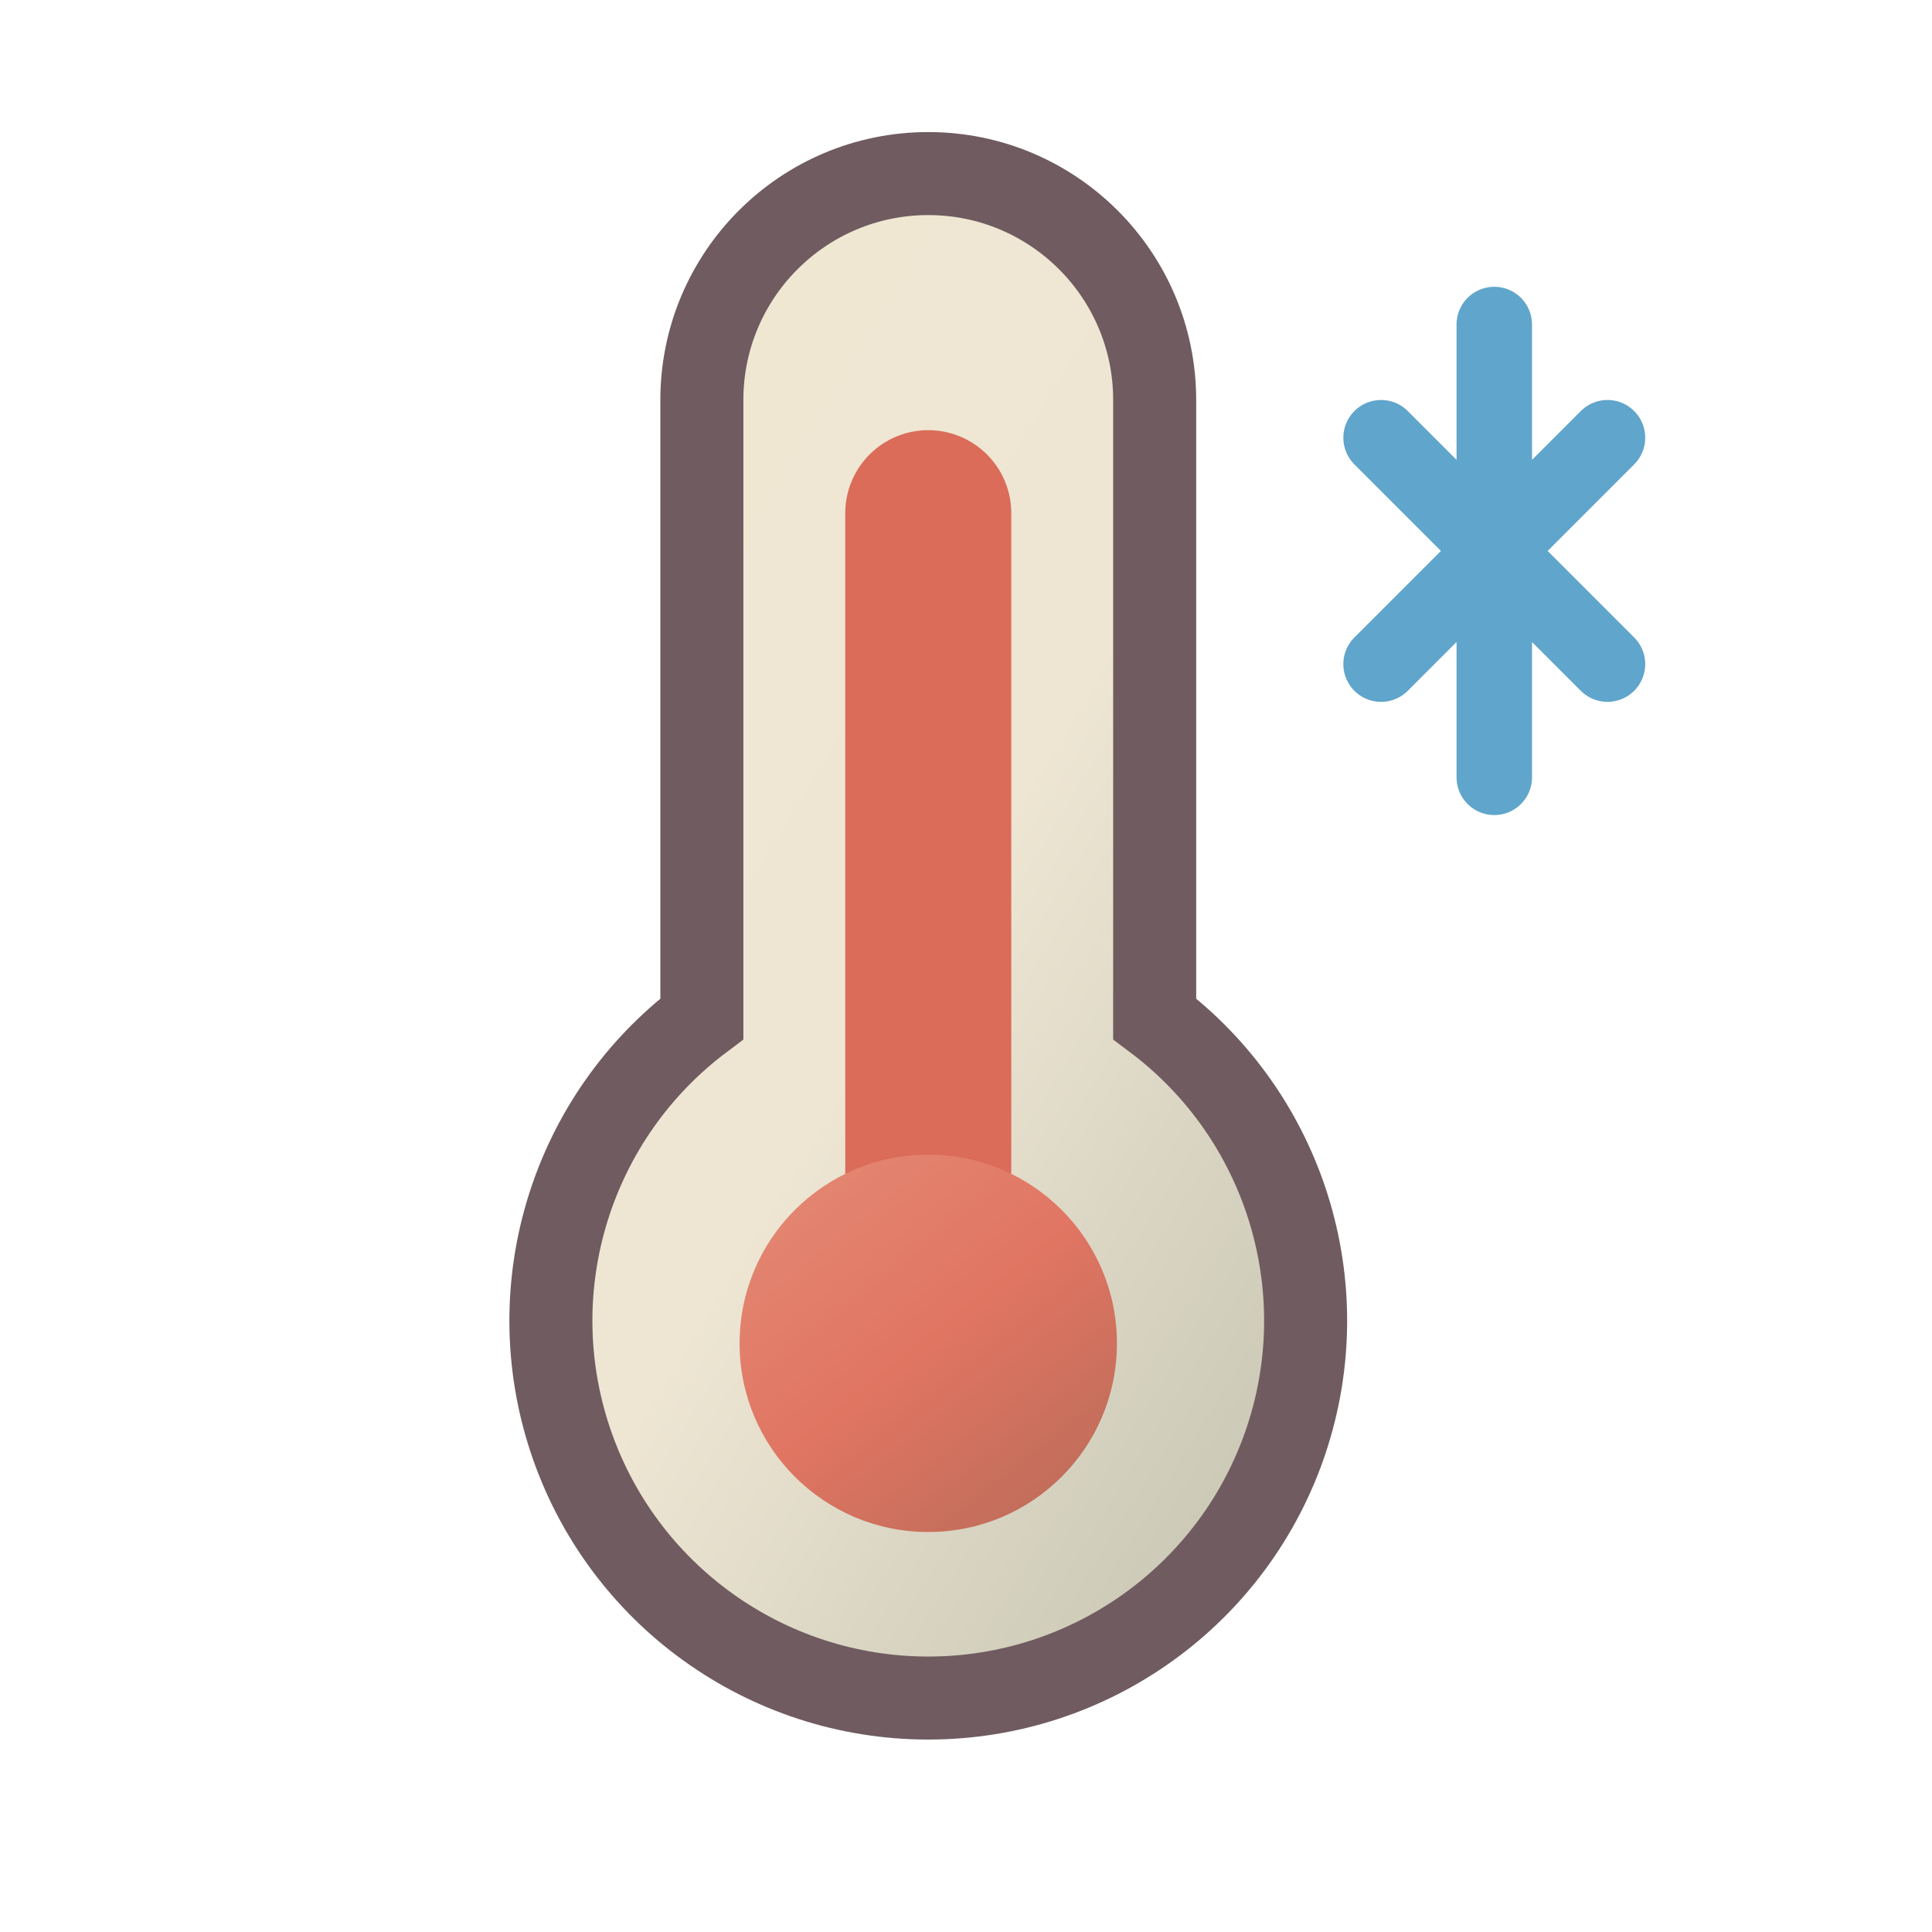
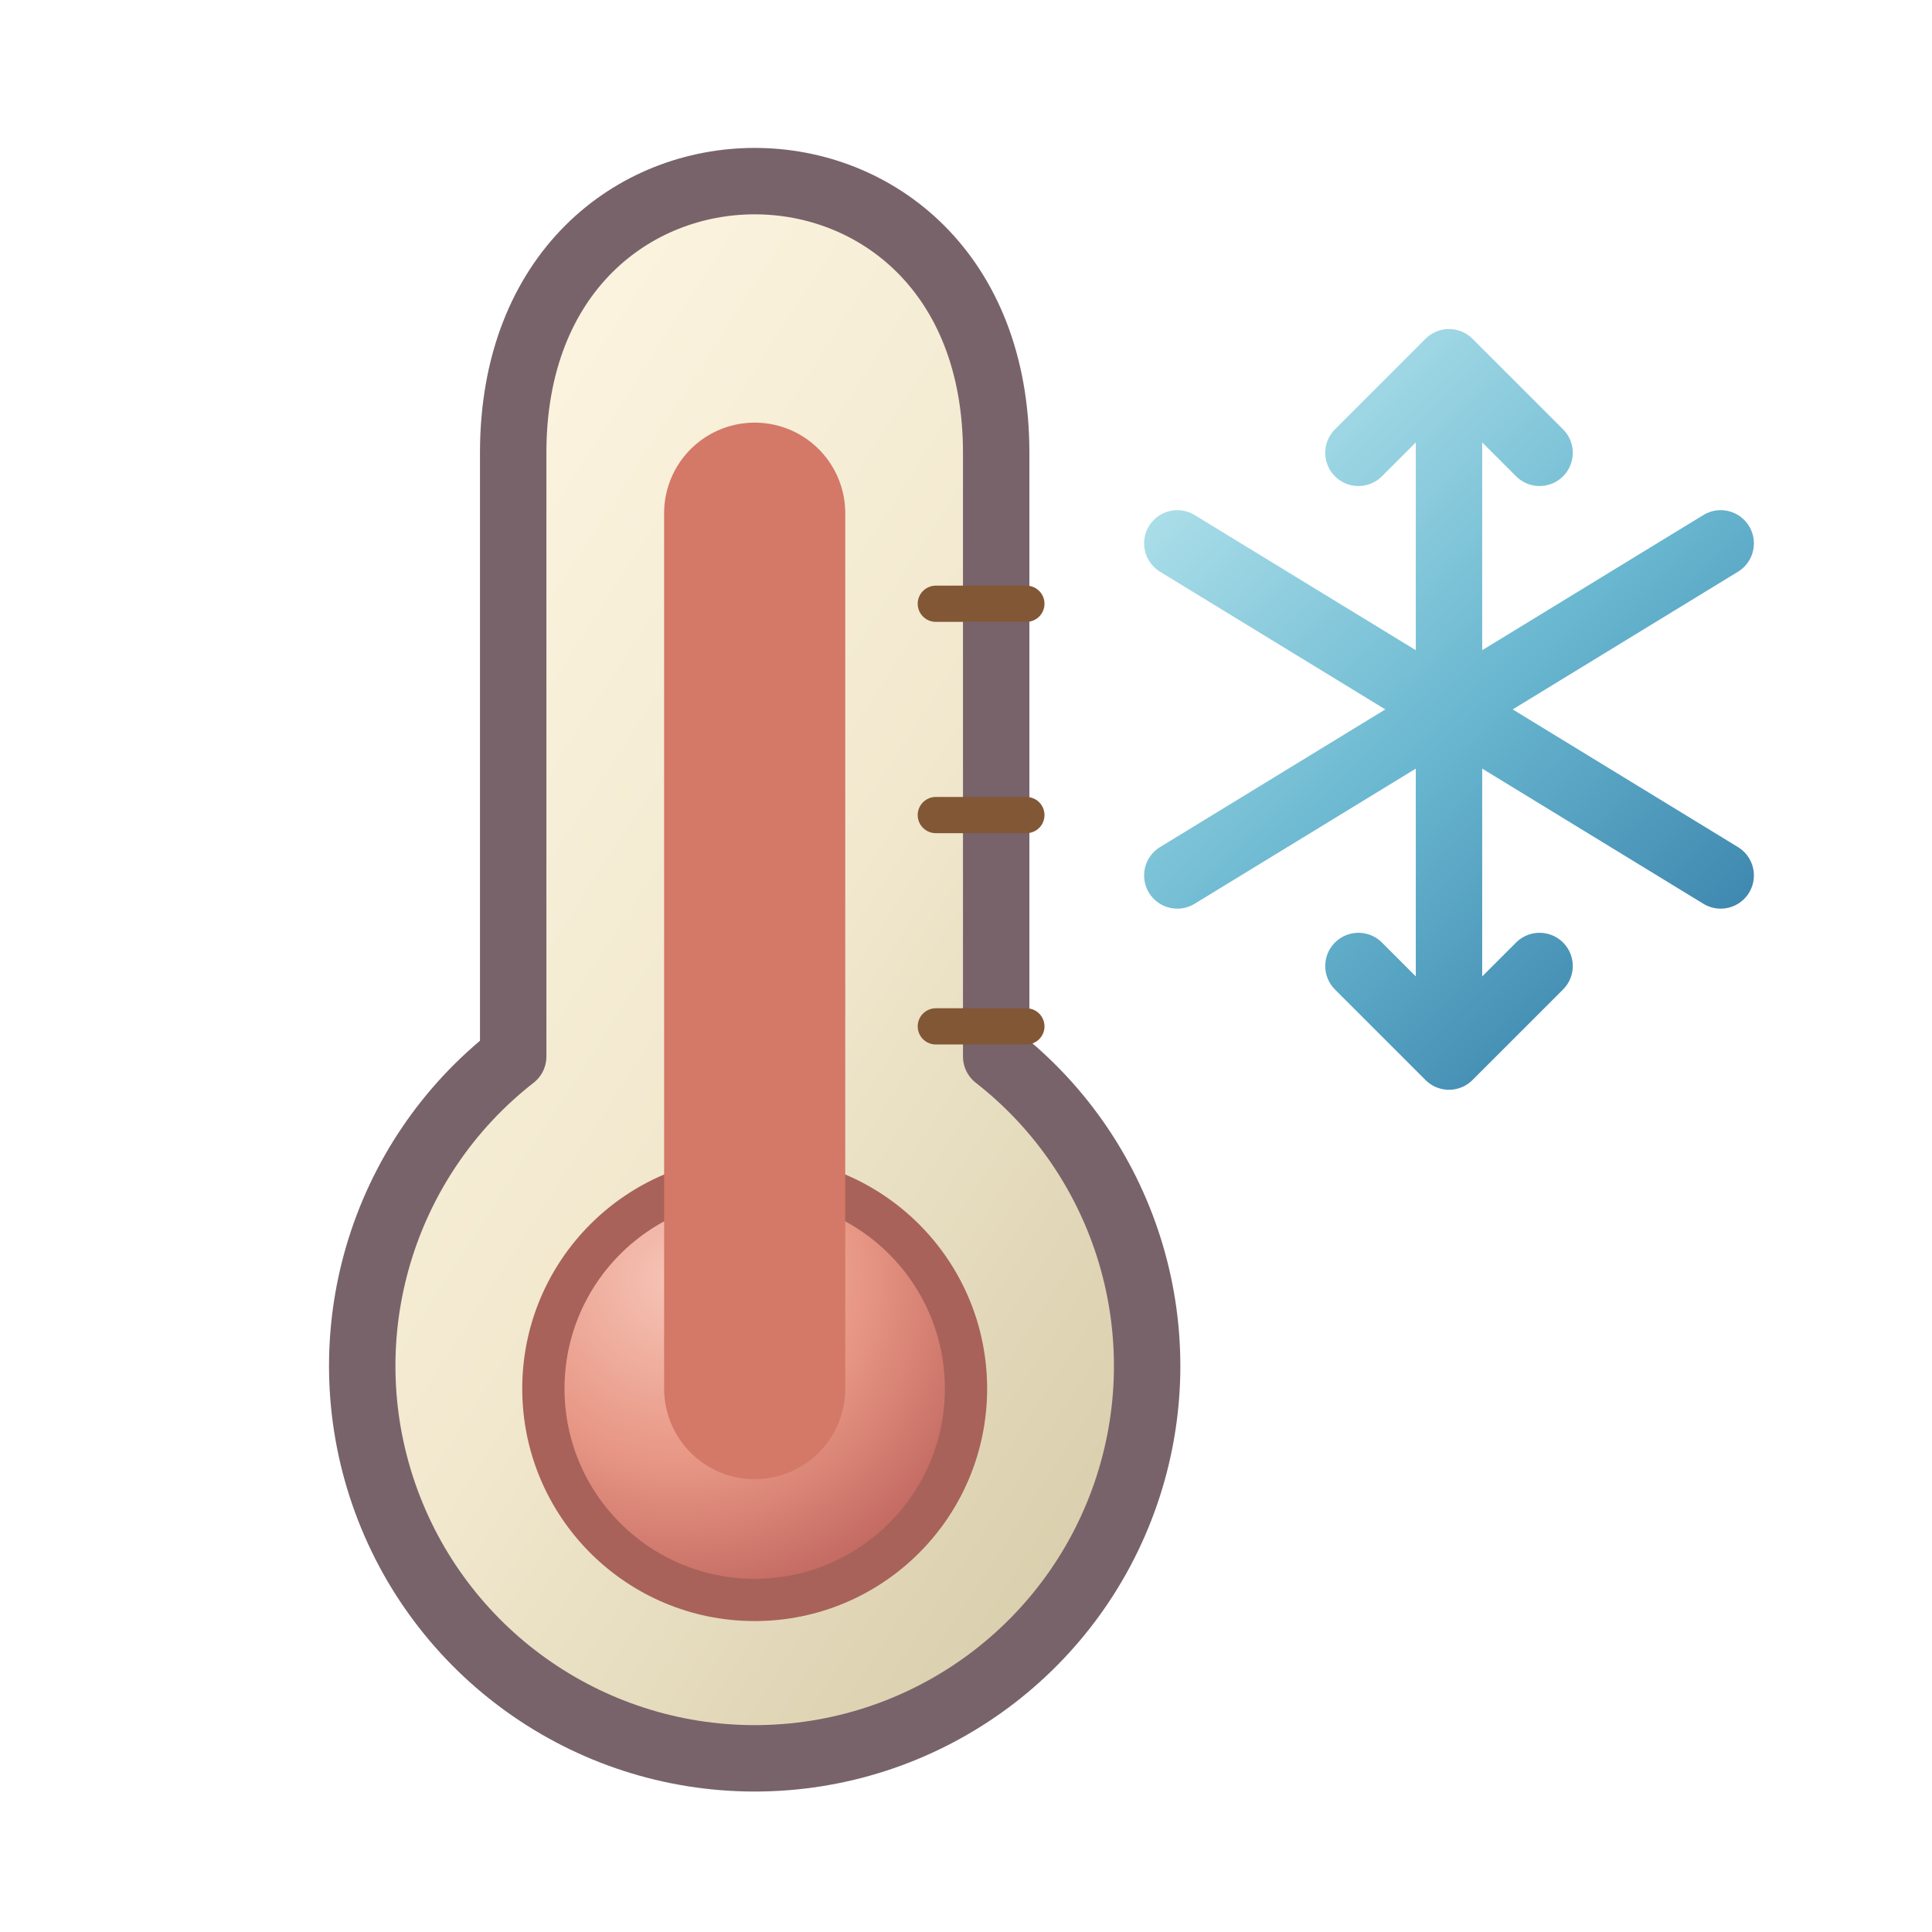
- <svg xmlns="http://www.w3.org/2000/svg" viewBox="0 0 64 64" role="img" aria-labelledby="ui-temperature-title" data-ui-icon="temperature" focusable="false">
+ <svg xmlns="http://www.w3.org/2000/svg" width="64" height="64" viewBox="0 0 64 64" role="img" aria-labelledby="ui-temperature-title" aria-describedby="ui-temperature-description" data-ui-icon="temperature" focusable="false">
  <defs>
-     <linearGradient id="ui-temperature-material-0" x1="0" y1="0" x2="0.8" y2="1">
-       <stop stop-color="#f0e7d2" />
-       <stop offset="0.55" stop-color="#eee6d3" />
-       <stop offset="1" stop-color="#c9c7b5" />
+     <linearGradient id="ui-temperature-paper" x1="12%" y1="0%" x2="88%" y2="100%">
+       <stop offset="0" stop-color="#fff7e4" />
+       <stop offset="0.52" stop-color="#f1e8ce" />
+       <stop offset="1" stop-color="#d6cba8" />
    </linearGradient>
-     <linearGradient id="ui-temperature-material-1" x1="0" y1="0" x2="0.8" y2="1">
-       <stop stop-color="#e48b76" />
-       <stop offset="0.55" stop-color="#e07562" />
-       <stop offset="1" stop-color="#be6d5a" />
+     <radialGradient id="ui-temperature-rose-round" cx="32%" cy="24%" r="82%">
+       <stop offset="0" stop-color="#f6c5b7" />
+       <stop offset="0.52" stop-color="#e89785" />
+       <stop offset="1" stop-color="#be645d" />
+     </radialGradient>
+     <linearGradient id="ui-temperature-water" x1="12%" y1="0%" x2="88%" y2="100%">
+       <stop offset="0" stop-color="#b3e3ec" />
+       <stop offset="0.52" stop-color="#69b7d0" />
+       <stop offset="1" stop-color="#3981ab" />
    </linearGradient>
  </defs>
-   <g transform="translate(2 2) scale(2.5)">
-     <path d="M8.5 4.5a3 3 0 0 1 6 0v8.2a5 5 0 1 1-6 0Z" fill="url(#ui-temperature-material-0)" stroke="#6f5b60" stroke-width="1.1" />
-     <path d="M11.5 6v9.4" stroke="#da6c59" stroke-linecap="round" stroke-width="2.2" />
-     <circle cx="11.5" cy="17" r="2.5" fill="url(#ui-temperature-material-1)" />
-     <path d="m17.5 5 3 3m0-3-3 3m1.5-4.5v6" stroke="#60a5cb" stroke-linecap="round" stroke-width="1" />
+   <g stroke-linecap="round" stroke-linejoin="round">
+     <path d="M17 35V15c0-12 16-12 16 0v20a13 13 0 1 1-16 0Z" fill="url(#ui-temperature-paper)" stroke="#78636b" stroke-width="2.2" />
+     <circle cx="25" cy="46" r="7" fill="url(#ui-temperature-rose-round)" stroke="#a86259" stroke-width="1.4" />
+     <path d="M25 17v29" fill="none" stroke="#d47867" stroke-width="6" />
+     <path d="M31 20h3m-3 7h3m-3 7h3" fill="none" stroke="#825736" stroke-width="1.2" />
+     <path d="M48 12v23m-9-17 18 11m-18 0 18-11m-12-3 3-3 3 3m-6 17 3 3 3-3" fill="none" stroke="url(#ui-temperature-water)" stroke-width="2.2" />
  </g>
</svg>
